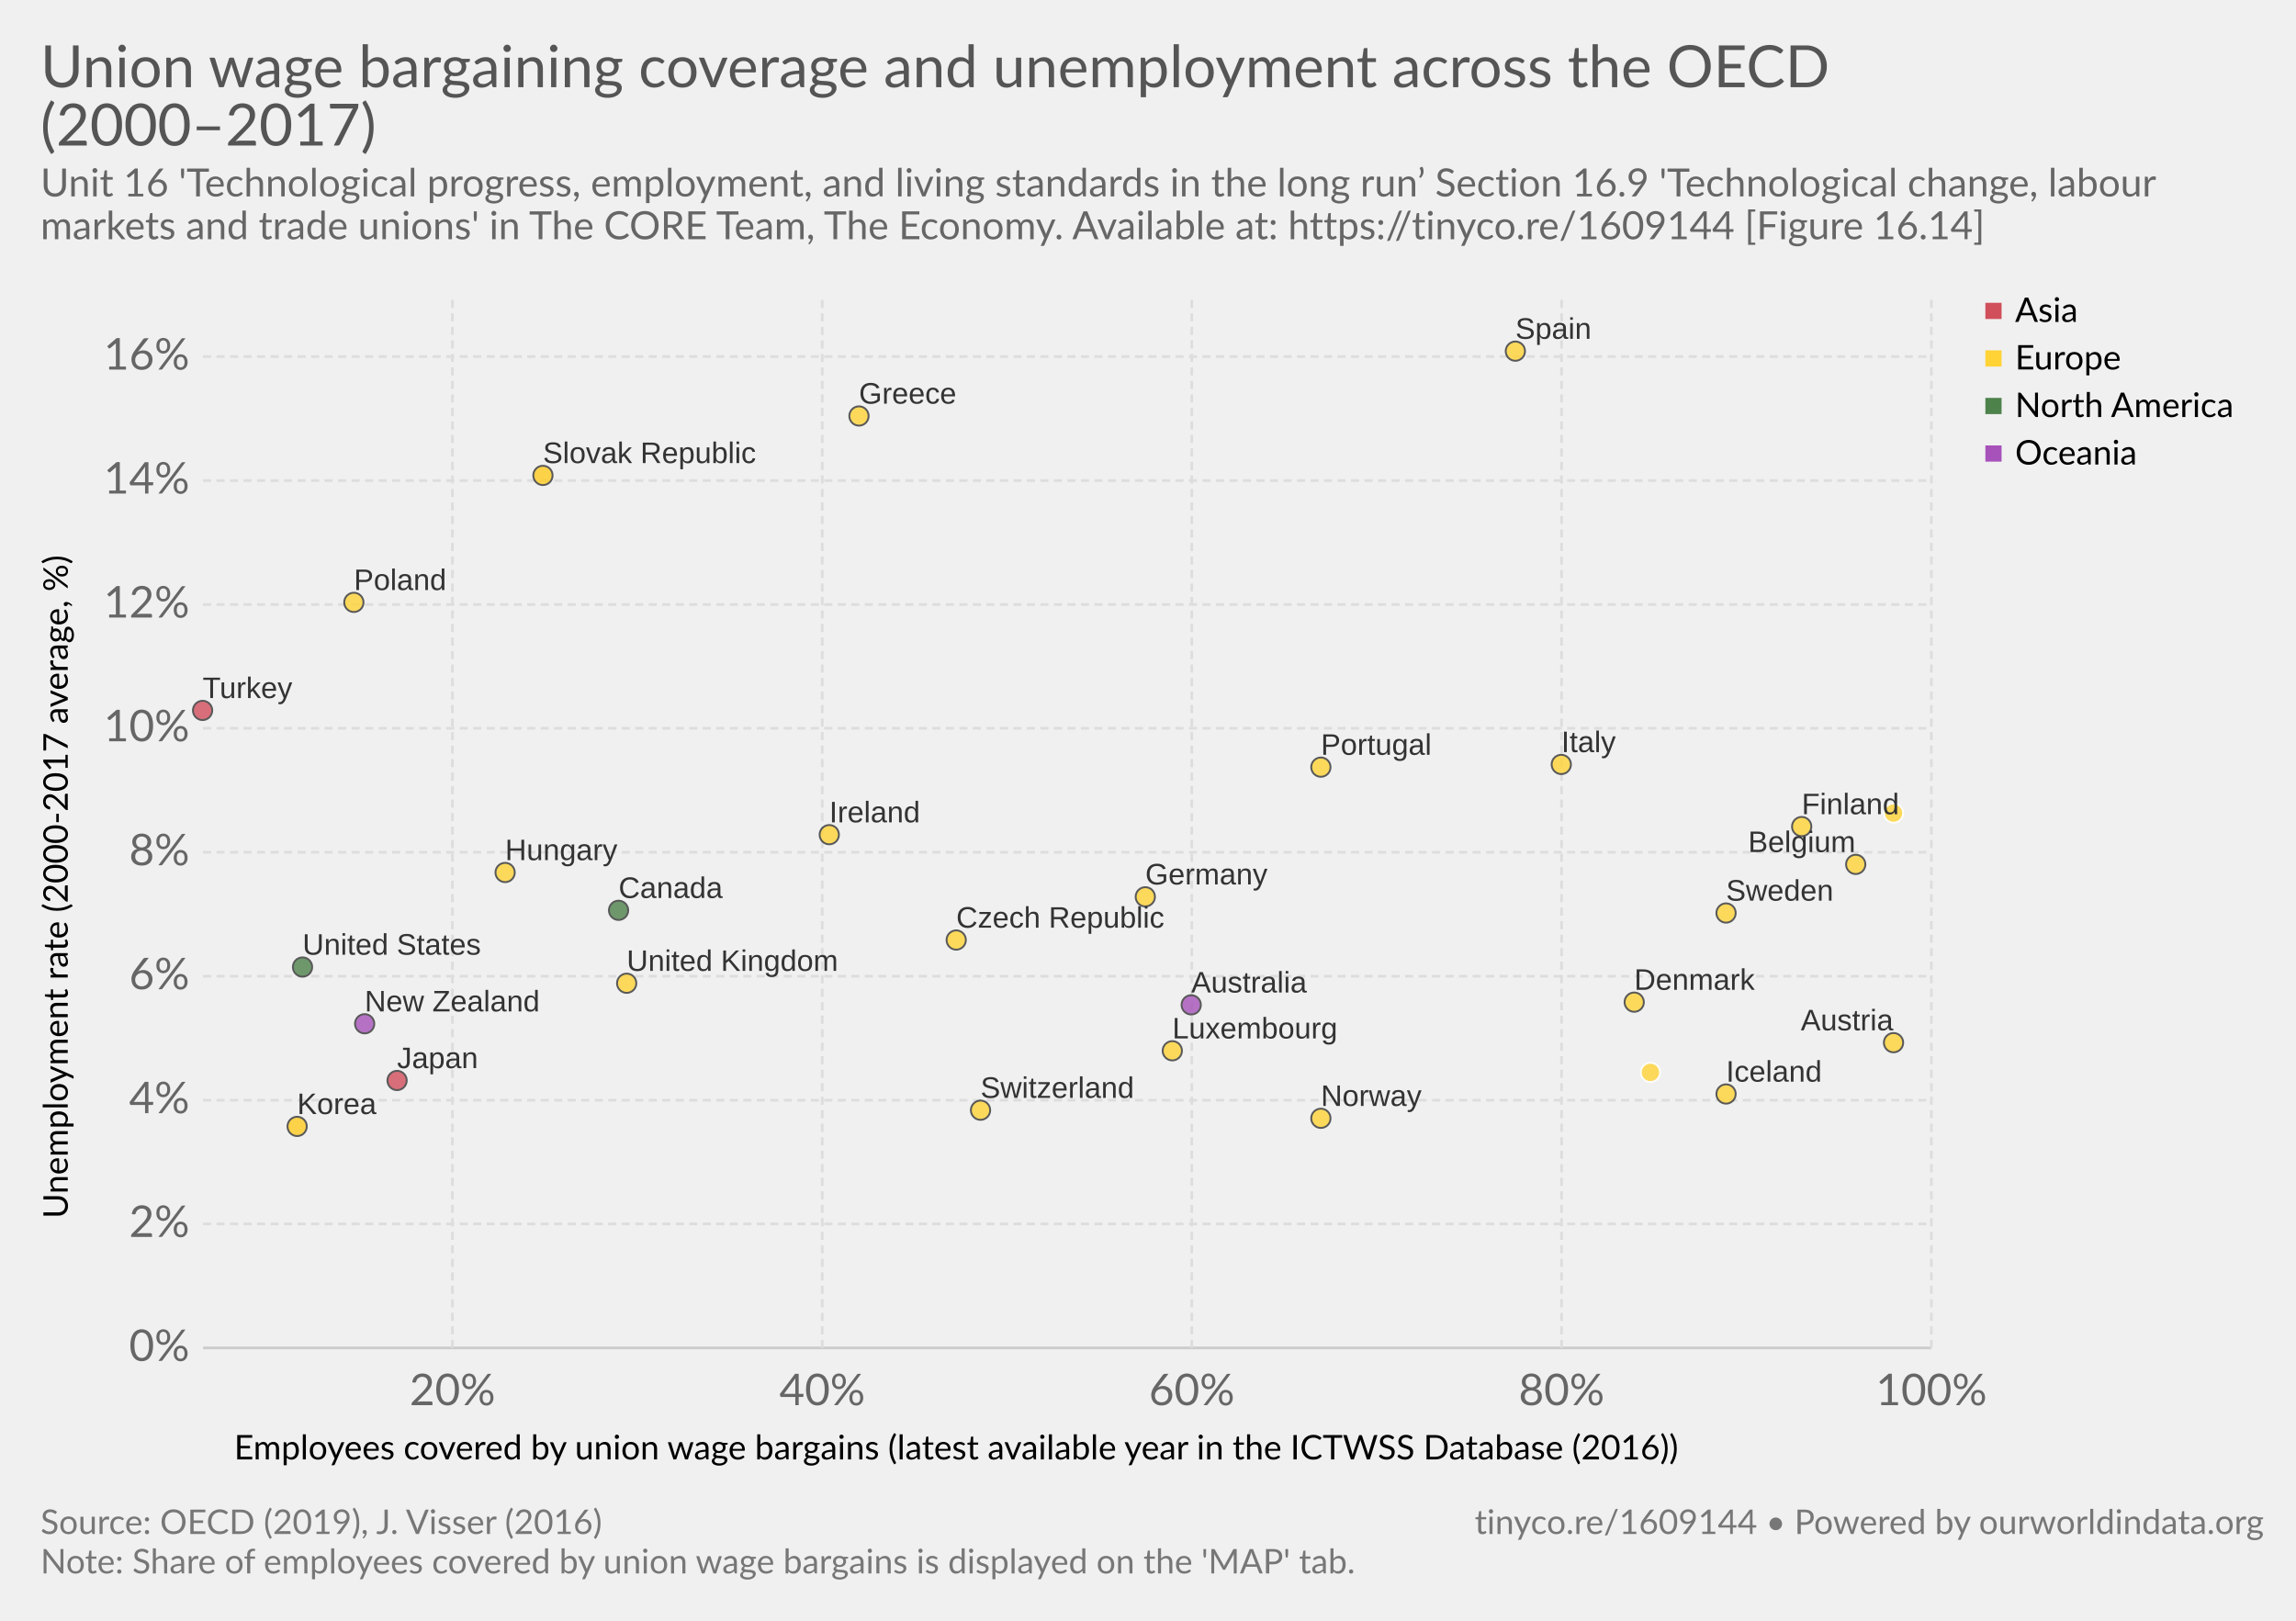
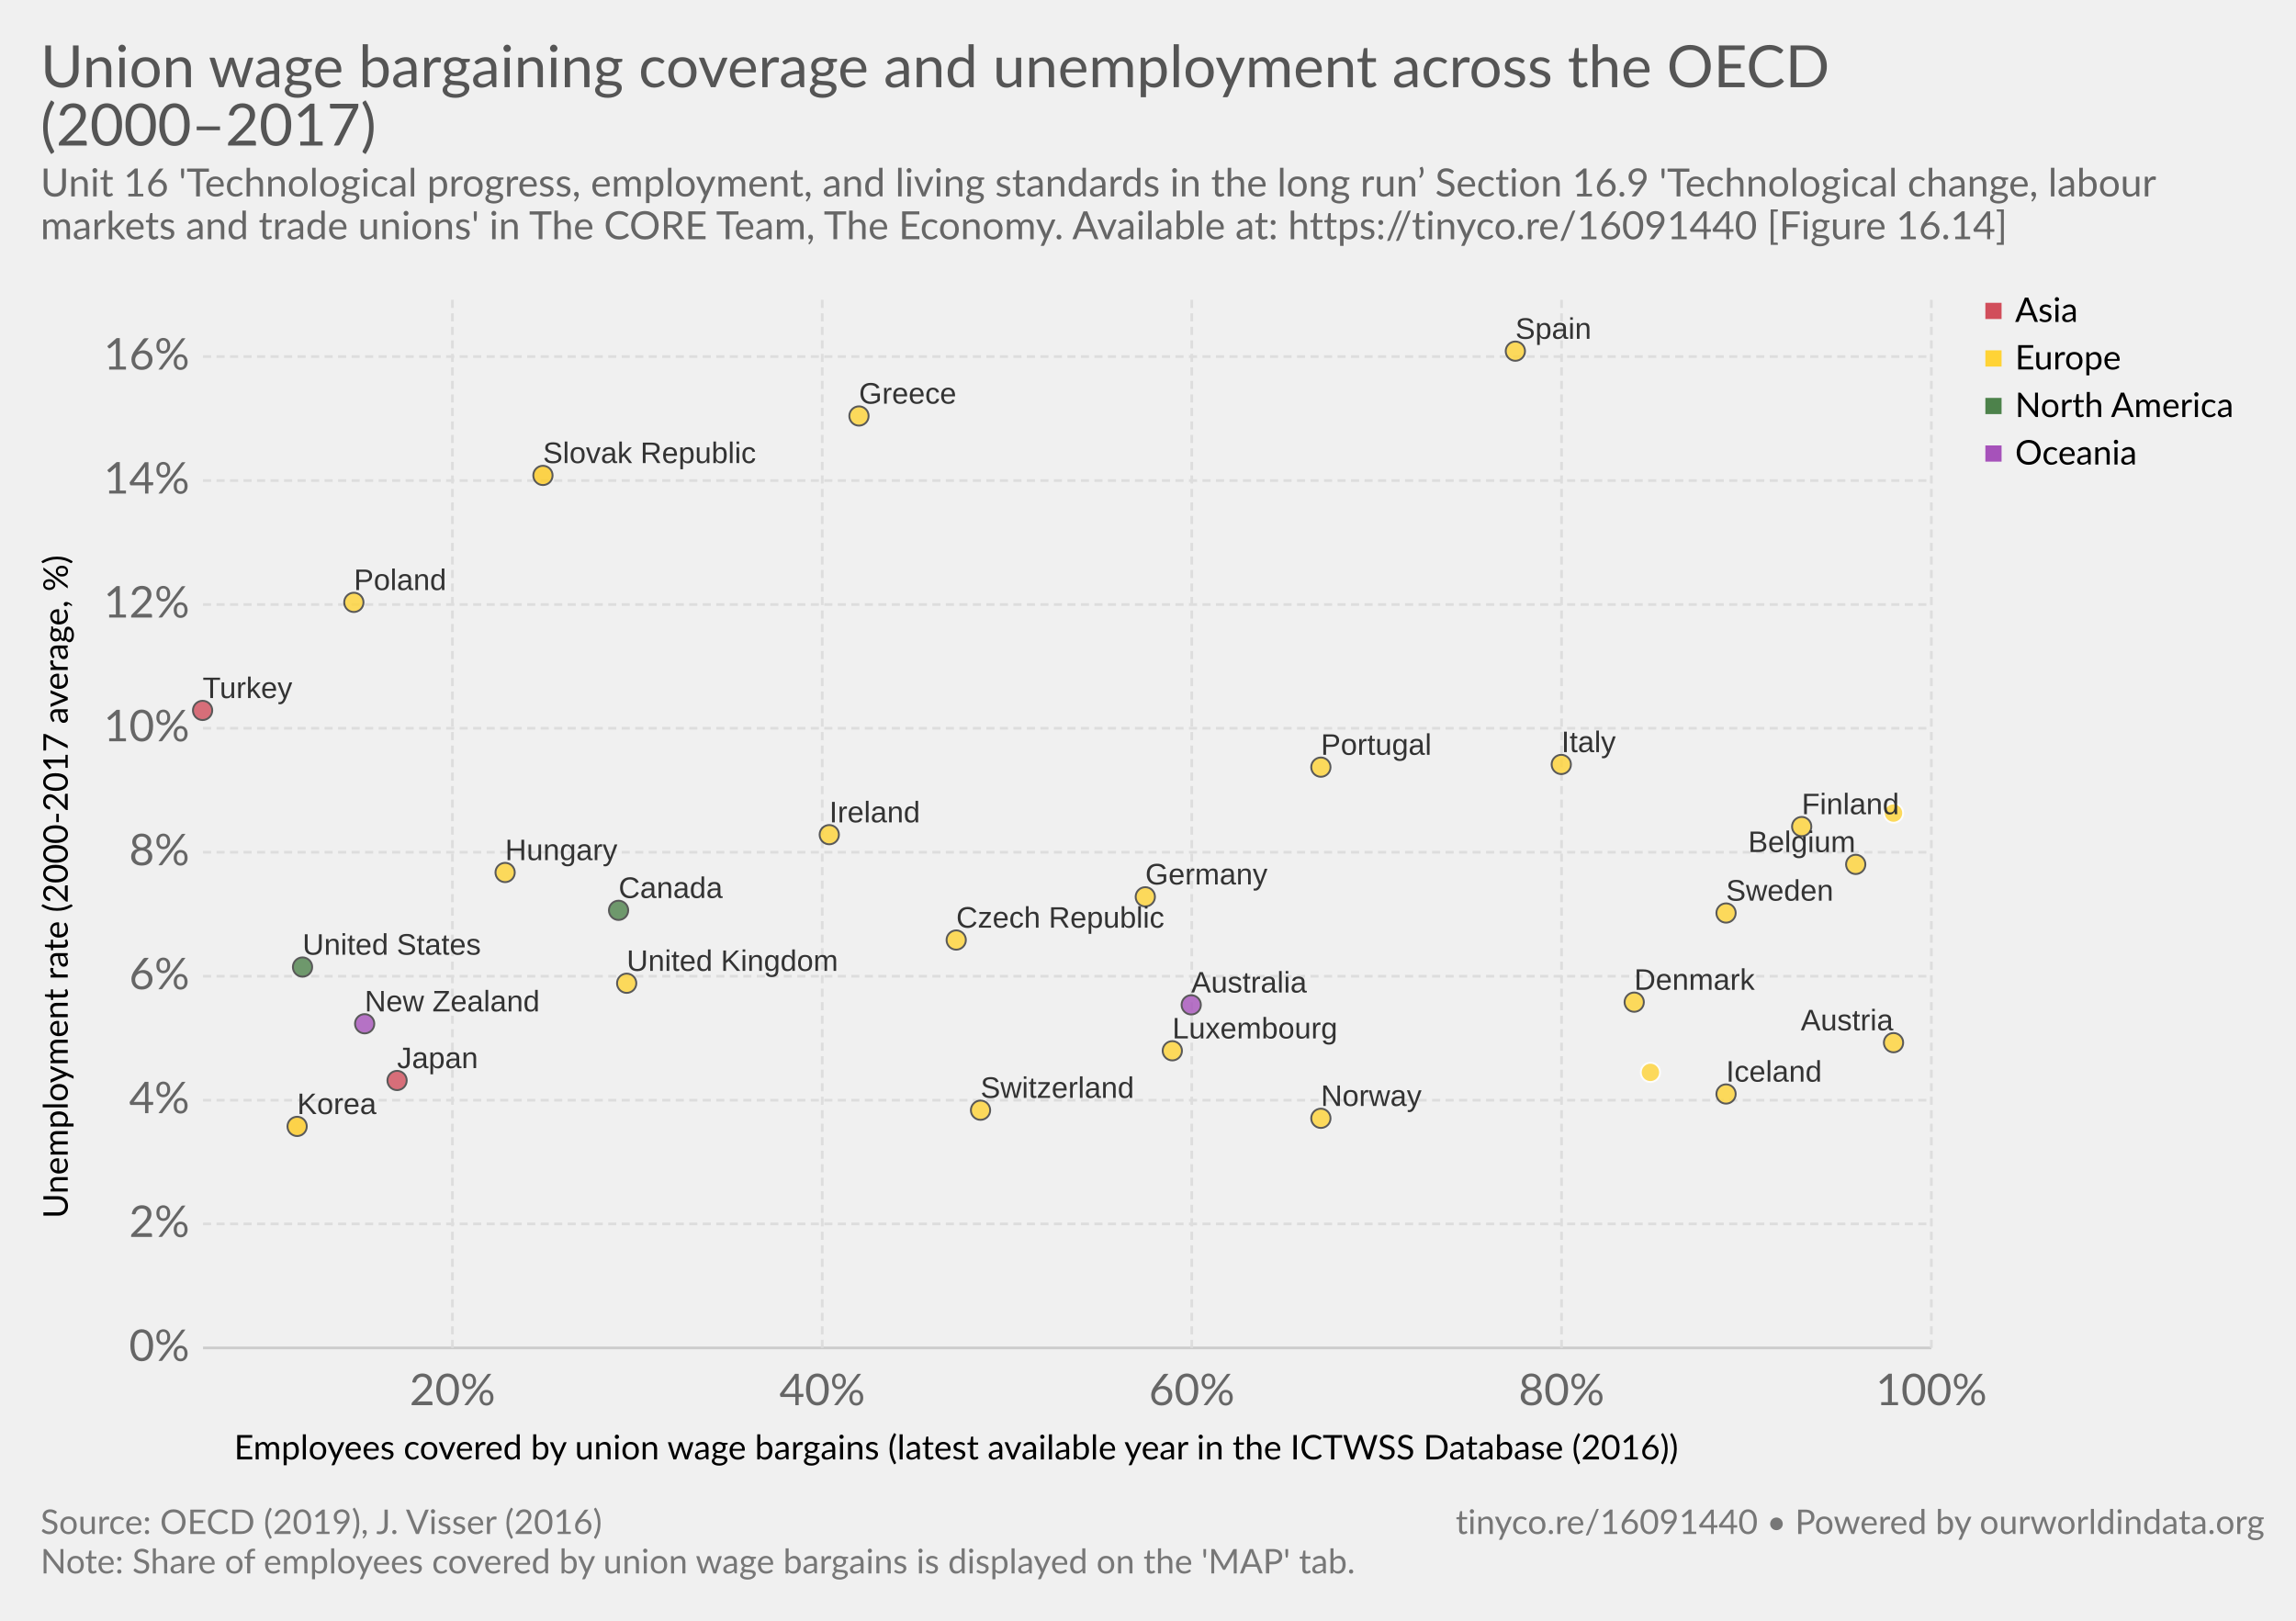
<svg xmlns="http://www.w3.org/2000/svg" version="1.1" style="font-family:Lato, 'Helvetica Neue', Helvetica, Arial, sans-serif;font-size:18px;background-color:white;text-rendering:optimizeLegibility;-webkit-font-smoothing:antialiased" width="850" height="600">
  <g class="HeaderView">
    <a href="https://ourworldindata.org/grapher/union-wage-bargaining-coverage-and-unemployment-across-the-oecd-20002017" target="_blank">
      <text font-size="21.60" x="15.0" y="32.3" fill="#555">
        <tspan x="15" y="32.28">Union wage bargaining coverage and unemployment across the OECD</tspan>
        <tspan x="15" y="53.88">(2000–2017)</tspan>
      </text>
    </a>
    <text font-size="14.40" x="15.0" y="72.7" fill="#666">
      <tspan x="15" y="72.72">Unit 16 'Technological progress, employment, and living standards in the long run’ Section 16.9 'Technological change, labour</tspan>
-       <tspan x="15" y="88.56">markets and trade unions' in The CORE Team, The Economy. Available at: https://tinyco.re/1609144 [Figure 16.14]</tspan>
+       <tspan x="15" y="88.56">markets and trade unions' in The CORE Team, The Economy. Available at: https://tinyco.re/16091440 [Figure 16.14]</tspan>
    </text>
  </g>
  <g>
    <g class="AxisBoxView">
      <g class="HorizontalAxis">
        <text font-size="12.60" x="86.7" y="540.3">
          <tspan x="86.666" y="540.28">Employees covered by union wage bargains (latest available year in the ICTWSS Database (2016))</tspan>
        </text>
        <text x="167.5" y="520.2" fill="#666" text-anchor="middle" font-size="16.2">20%</text>
        <text x="304.4" y="520.2" fill="#666" text-anchor="middle" font-size="16.2">40%</text>
        <text x="441.2" y="520.2" fill="#666" text-anchor="middle" font-size="16.2">60%</text>
        <text x="578.1" y="520.2" fill="#666" text-anchor="middle" font-size="16.2">80%</text>
        <text x="715" y="520.2" fill="#666" text-anchor="middle" font-size="16.2">100%</text>
      </g>
      <g class="VerticalAxis">
        <text font-size="12.60" x="-451.1" y="25.1" transform="rotate(-90)">
          <tspan x="-451.068" y="25.08">Unemployment rate (2000-2017 average, %)</tspan>
        </text>
        <text x="70.16" y="499" fill="#666" dominant-baseline="middle" text-anchor="end" font-size="16.2">0%</text>
        <text x="70.16" y="453.1" fill="#666" dominant-baseline="middle" text-anchor="end" font-size="16.2">2%</text>
        <text x="70.16" y="407.3" fill="#666" dominant-baseline="middle" text-anchor="end" font-size="16.2">4%</text>
        <text x="70.16" y="361.4" fill="#666" dominant-baseline="middle" text-anchor="end" font-size="16.2">6%</text>
        <text x="70.16" y="315.5" fill="#666" dominant-baseline="middle" text-anchor="end" font-size="16.2">8%</text>
        <text x="70.16" y="269.6" fill="#666" dominant-baseline="middle" text-anchor="end" font-size="16.2">10%</text>
        <text x="70.16" y="223.8" fill="#666" dominant-baseline="middle" text-anchor="end" font-size="16.2">12%</text>
        <text x="70.16" y="177.9" fill="#666" dominant-baseline="middle" text-anchor="end" font-size="16.2">14%</text>
        <text x="70.16" y="132" fill="#666" dominant-baseline="middle" text-anchor="end" font-size="16.2">16%</text>
      </g>
      <g class="AxisGridLines">
        <line x1="75.16" y1="499" x2="715.00" y2="499" stroke="#ccc" />
        <line x1="75.16" y1="453.1" x2="715.00" y2="453.1" stroke="#ddd" stroke-dasharray="3,2" />
        <line x1="75.16" y1="407.3" x2="715.00" y2="407.3" stroke="#ddd" stroke-dasharray="3,2" />
        <line x1="75.16" y1="361.4" x2="715.00" y2="361.4" stroke="#ddd" stroke-dasharray="3,2" />
        <line x1="75.16" y1="315.5" x2="715.00" y2="315.5" stroke="#ddd" stroke-dasharray="3,2" />
        <line x1="75.16" y1="269.6" x2="715.00" y2="269.6" stroke="#ddd" stroke-dasharray="3,2" />
        <line x1="75.16" y1="223.8" x2="715.00" y2="223.8" stroke="#ddd" stroke-dasharray="3,2" />
        <line x1="75.16" y1="177.9" x2="715.00" y2="177.9" stroke="#ddd" stroke-dasharray="3,2" />
        <line x1="75.16" y1="132" x2="715.00" y2="132" stroke="#ddd" stroke-dasharray="3,2" />
      </g>
      <g class="AxisGridLines">
        <line x1="167.5" y1="499.00" x2="167.5" y2="109.10" stroke="#ddd" stroke-dasharray="3,2" />
        <line x1="304.4" y1="499.00" x2="304.4" y2="109.10" stroke="#ddd" stroke-dasharray="3,2" />
        <line x1="441.2" y1="499.00" x2="441.2" y2="109.10" stroke="#ddd" stroke-dasharray="3,2" />
        <line x1="578.1" y1="499.00" x2="578.1" y2="109.10" stroke="#ddd" stroke-dasharray="3,2" />
        <line x1="715" y1="499.00" x2="715" y2="109.10" stroke="#ddd" stroke-dasharray="3,2" />
      </g>
    </g>
-     <g class="PointsWithLabels clickable" clip-path="url(#scatterBounds-15)" font-family="Arial, sans-serif">
+     <g class="PointsWithLabels clickable" clip-path="url(#scatterBounds-13)" font-family="Arial, sans-serif">
      <rect x="75.162" y="109.1" width="639.838" height="389.9" fill="rgba(255,255,255,0)" />
      <defs>
-         <clipPath id="scatterBounds-15">
+         <clipPath id="scatterBounds-13">
          <rect x="65.162" y="99.1" width="659.838" height="409.9" />
        </clipPath>
      </defs>
      <g class="key-Australia_0">
        <circle cx="441.00" cy="372.00" r="3.57" fill="#a652ba" opacity="0.8" stroke="#333" stroke-width="0.7" />
      </g>
      <g class="key-Austria_0">
        <circle cx="701.00" cy="386.00" r="3.57" fill="#ffd336" opacity="0.8" stroke="#333" stroke-width="0.7" />
      </g>
      <g class="key-Belgium_0">
        <circle cx="687.00" cy="320.00" r="3.57" fill="#ffd336" opacity="0.8" stroke="#333" stroke-width="0.7" />
      </g>
      <g class="key-Canada_0">
        <circle cx="229.00" cy="337.00" r="3.57" fill="#4d824b" opacity="0.8" stroke="#333" stroke-width="0.7" />
      </g>
      <g class="key-Czech-Republic_0">
        <circle cx="354.00" cy="348.00" r="3.57" fill="#ffd336" opacity="0.8" stroke="#333" stroke-width="0.7" />
      </g>
      <g class="key-Denmark_0">
        <circle cx="605.00" cy="371.00" r="3.57" fill="#ffd336" opacity="0.8" stroke="#333" stroke-width="0.7" />
      </g>
      <g class="key-Finland_0">
        <circle cx="667.00" cy="306.00" r="3.57" fill="#ffd336" opacity="0.8" stroke="#333" stroke-width="0.7" />
      </g>
      <g class="key-France_0">
        <circle cx="701.00" cy="301.00" r="3.57" fill="#ffd336" opacity="0.8" stroke="#fff" stroke-width="0.7" />
      </g>
      <g class="key-Germany_0">
        <circle cx="424.00" cy="332.00" r="3.57" fill="#ffd336" opacity="0.8" stroke="#333" stroke-width="0.7" />
      </g>
      <g class="key-Greece_0">
        <circle cx="318.00" cy="154.00" r="3.57" fill="#ffd336" opacity="0.8" stroke="#333" stroke-width="0.7" />
      </g>
      <g class="key-Hungary_0">
        <circle cx="187.00" cy="323.00" r="3.57" fill="#ffd336" opacity="0.8" stroke="#333" stroke-width="0.7" />
      </g>
      <g class="key-Iceland_0">
        <circle cx="639.00" cy="405.00" r="3.57" fill="#ffd336" opacity="0.8" stroke="#333" stroke-width="0.7" />
      </g>
      <g class="key-Ireland_0">
        <circle cx="307.00" cy="309.00" r="3.57" fill="#ffd336" opacity="0.8" stroke="#333" stroke-width="0.7" />
      </g>
      <g class="key-Italy_0">
        <circle cx="578.00" cy="283.00" r="3.57" fill="#ffd336" opacity="0.8" stroke="#333" stroke-width="0.7" />
      </g>
      <g class="key-Japan_0">
        <circle cx="147.00" cy="400.00" r="3.57" fill="#d14e5b" opacity="0.8" stroke="#333" stroke-width="0.7" />
      </g>
      <g class="key-Korea_0">
        <circle cx="110.00" cy="417.00" r="3.57" fill="#ffcb1f" opacity="0.8" stroke="#333" stroke-width="0.7" />
      </g>
      <g class="key-Luxembourg_0">
        <circle cx="434.00" cy="389.00" r="3.57" fill="#ffd336" opacity="0.8" stroke="#333" stroke-width="0.7" />
      </g>
      <g class="key-Netherlands_0">
        <circle cx="611.00" cy="397.00" r="3.57" fill="#ffd336" opacity="0.8" stroke="#fff" stroke-width="0.7" />
      </g>
      <g class="key-New-Zealand_0">
        <circle cx="135.00" cy="379.00" r="3.57" fill="#a652ba" opacity="0.8" stroke="#333" stroke-width="0.7" />
      </g>
      <g class="key-Norway_0">
        <circle cx="489.00" cy="414.00" r="3.57" fill="#ffd336" opacity="0.8" stroke="#333" stroke-width="0.7" />
      </g>
      <g class="key-Poland_0">
        <circle cx="131.00" cy="223.00" r="3.57" fill="#ffd336" opacity="0.8" stroke="#333" stroke-width="0.7" />
      </g>
      <g class="key-Portugal_0">
        <circle cx="489.00" cy="284.00" r="3.57" fill="#ffd336" opacity="0.8" stroke="#333" stroke-width="0.7" />
      </g>
      <g class="key-Slovak-Republic_0">
        <circle cx="201.00" cy="176.00" r="3.57" fill="#ffcb1f" opacity="0.8" stroke="#333" stroke-width="0.7" />
      </g>
      <g class="key-Spain_0">
        <circle cx="561.00" cy="130.00" r="3.57" fill="#ffd336" opacity="0.8" stroke="#333" stroke-width="0.7" />
      </g>
      <g class="key-Sweden_0">
        <circle cx="639.00" cy="338.00" r="3.57" fill="#ffd336" opacity="0.8" stroke="#333" stroke-width="0.7" />
      </g>
      <g class="key-Switzerland_0">
        <circle cx="363.00" cy="411.00" r="3.57" fill="#ffd336" opacity="0.8" stroke="#333" stroke-width="0.7" />
      </g>
      <g class="key-Turkey_0">
        <circle cx="75.00" cy="263.00" r="3.57" fill="#d14e5b" opacity="0.8" stroke="#333" stroke-width="0.7" />
      </g>
      <g class="key-United-Kingdom_0">
        <circle cx="232.00" cy="364.00" r="3.57" fill="#ffd336" opacity="0.8" stroke="#333" stroke-width="0.7" />
      </g>
      <g class="key-United-States_0">
        <circle cx="112.00" cy="358.00" r="3.57" fill="#4d824b" opacity="0.8" stroke="#333" stroke-width="0.7" />
      </g>
      <g class="backgroundLabels" fill="#333">
        <text x="441.00" y="367.43" font-size="11.00">Australia</text>
        <text x="666.68" y="381.43" font-size="11.00">Austria</text>
        <text x="647.18" y="315.43" font-size="11.00">Belgium</text>
        <text x="229.00" y="332.43" font-size="11.00">Canada</text>
        <text x="354.00" y="343.43" font-size="11.00">Czech Republic</text>
        <text x="605.00" y="366.43" font-size="11.00">Denmark</text>
        <text x="667.00" y="301.43" font-size="11.00">Finland</text>
        <text x="424.00" y="327.43" font-size="11.00">Germany</text>
        <text x="318.00" y="149.43" font-size="11.00">Greece</text>
        <text x="187.00" y="318.43" font-size="11.00">Hungary</text>
        <text x="639.00" y="400.43" font-size="11.00">Iceland</text>
        <text x="307.00" y="304.43" font-size="11.00">Ireland</text>
        <text x="578.00" y="278.43" font-size="11.00">Italy</text>
        <text x="147.00" y="395.43" font-size="11.00">Japan</text>
        <text x="110.00" y="412.43" font-size="11.00">Korea</text>
        <text x="434.00" y="384.43" font-size="11.00">Luxembourg</text>
        <text x="135.00" y="374.43" font-size="11.00">New Zealand</text>
        <text x="489.00" y="409.43" font-size="11.00">Norway</text>
        <text x="131.00" y="218.43" font-size="11.00">Poland</text>
        <text x="489.00" y="279.43" font-size="11.00">Portugal</text>
        <text x="201.00" y="171.43" font-size="11.00">Slovak Republic</text>
        <text x="561.00" y="125.43" font-size="11.00">Spain</text>
        <text x="639.00" y="333.43" font-size="11.00">Sweden</text>
        <text x="363.00" y="406.43" font-size="11.00">Switzerland</text>
        <text x="75.00" y="258.43" font-size="11.00">Turkey</text>
        <text x="232.00" y="359.43" font-size="11.00">United Kingdom</text>
        <text x="112.00" y="353.43" font-size="11.00">United States</text>
      </g>
    </g>
    <g class="ScatterColorLegend clickable" style="cursor:pointer">
      <g class="legendMark">
        <rect x="735" y="106.6" width="35.57" height="17.6" fill="#fff" opacity="0" />,<rect x="735" y="112.1" width="6" height="6" fill="#d14e5b" />,<text font-size="12.60" x="746.0" y="119.2">
          <tspan x="746" y="119.18">Asia</tspan>
        </text>
      </g>
      <g class="legendMark">
        <rect x="735" y="124.2" width="51.824" height="17.6" fill="#fff" opacity="0" />,<rect x="735" y="129.7" width="6" height="6" fill="#ffd336" />,<text font-size="12.60" x="746.0" y="136.8">
          <tspan x="746" y="136.78">Europe</tspan>
        </text>
      </g>
      <g class="legendMark">
        <rect x="735" y="141.8" width="91.64" height="17.6" fill="#fff" opacity="0" />,<rect x="735" y="147.3" width="6" height="6" fill="#4d824b" />,<text font-size="12.60" x="746.0" y="154.4">
          <tspan x="746" y="154.38">North America</tspan>
        </text>
      </g>
      <g class="legendMark">
        <rect x="735" y="159.4" width="58.124" height="17.6" fill="#fff" opacity="0" />,<rect x="735" y="164.9" width="6" height="6" fill="#a652ba" />,<text font-size="12.60" x="746.0" y="172.0">
          <tspan x="746" y="171.98">Oceania</tspan>
        </text>
      </g>
    </g>
  </g>
  <g class="SourcesFooter" style="fill:#777">
    <g class="clickable" style="fill:#777">
      <text font-size="12.60" x="15.0" y="567.9">
        <tspan x="15" y="567.88">Source: OECD (2019), J. Visser (2016)</tspan>
      </text>
    </g>
    <text font-size="12.60" x="15.0" y="582.5">
      <tspan x="15" y="582.48">Note: Share of employees covered by union wage bargains is displayed on the 'MAP' tab.</tspan>
    </text>
-     <text font-size="12.60" x="546.0" y="567.9">
-       <tspan x="545.956" y="567.88">
-         <a target="_blank" style="fill: #777;" href="https://tinyco.re/1609144">tinyco.re/1609144</a> • <a href="https://ourworldindata.org" target="_blank">Powered by ourworldindata.org</a>
+     <text font-size="12.60" x="538.9" y="567.9">
+       <tspan x="538.9" y="567.88">
+         <a target="_blank" style="fill: #777;" href="https://tinyco.re/16091440">tinyco.re/16091440</a> • <a href="https://ourworldindata.org" target="_blank">Powered by ourworldindata.org</a>
      </tspan>
    </text>
  </g>
</svg>
